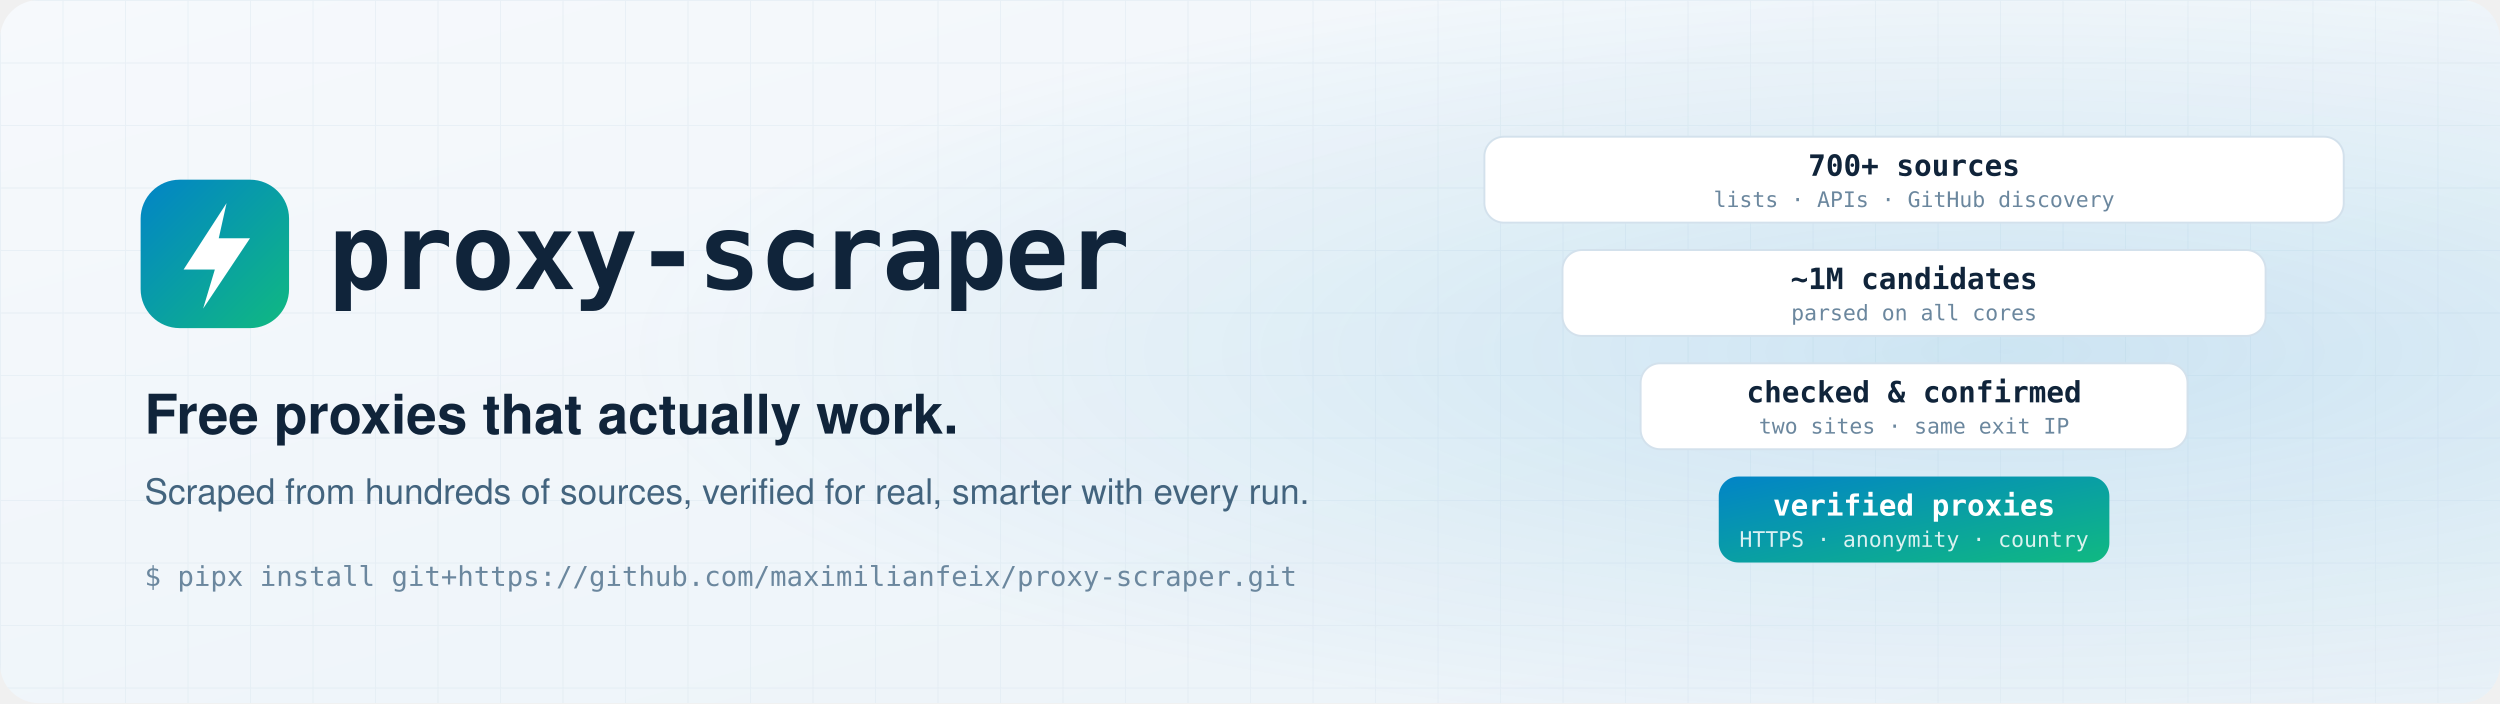
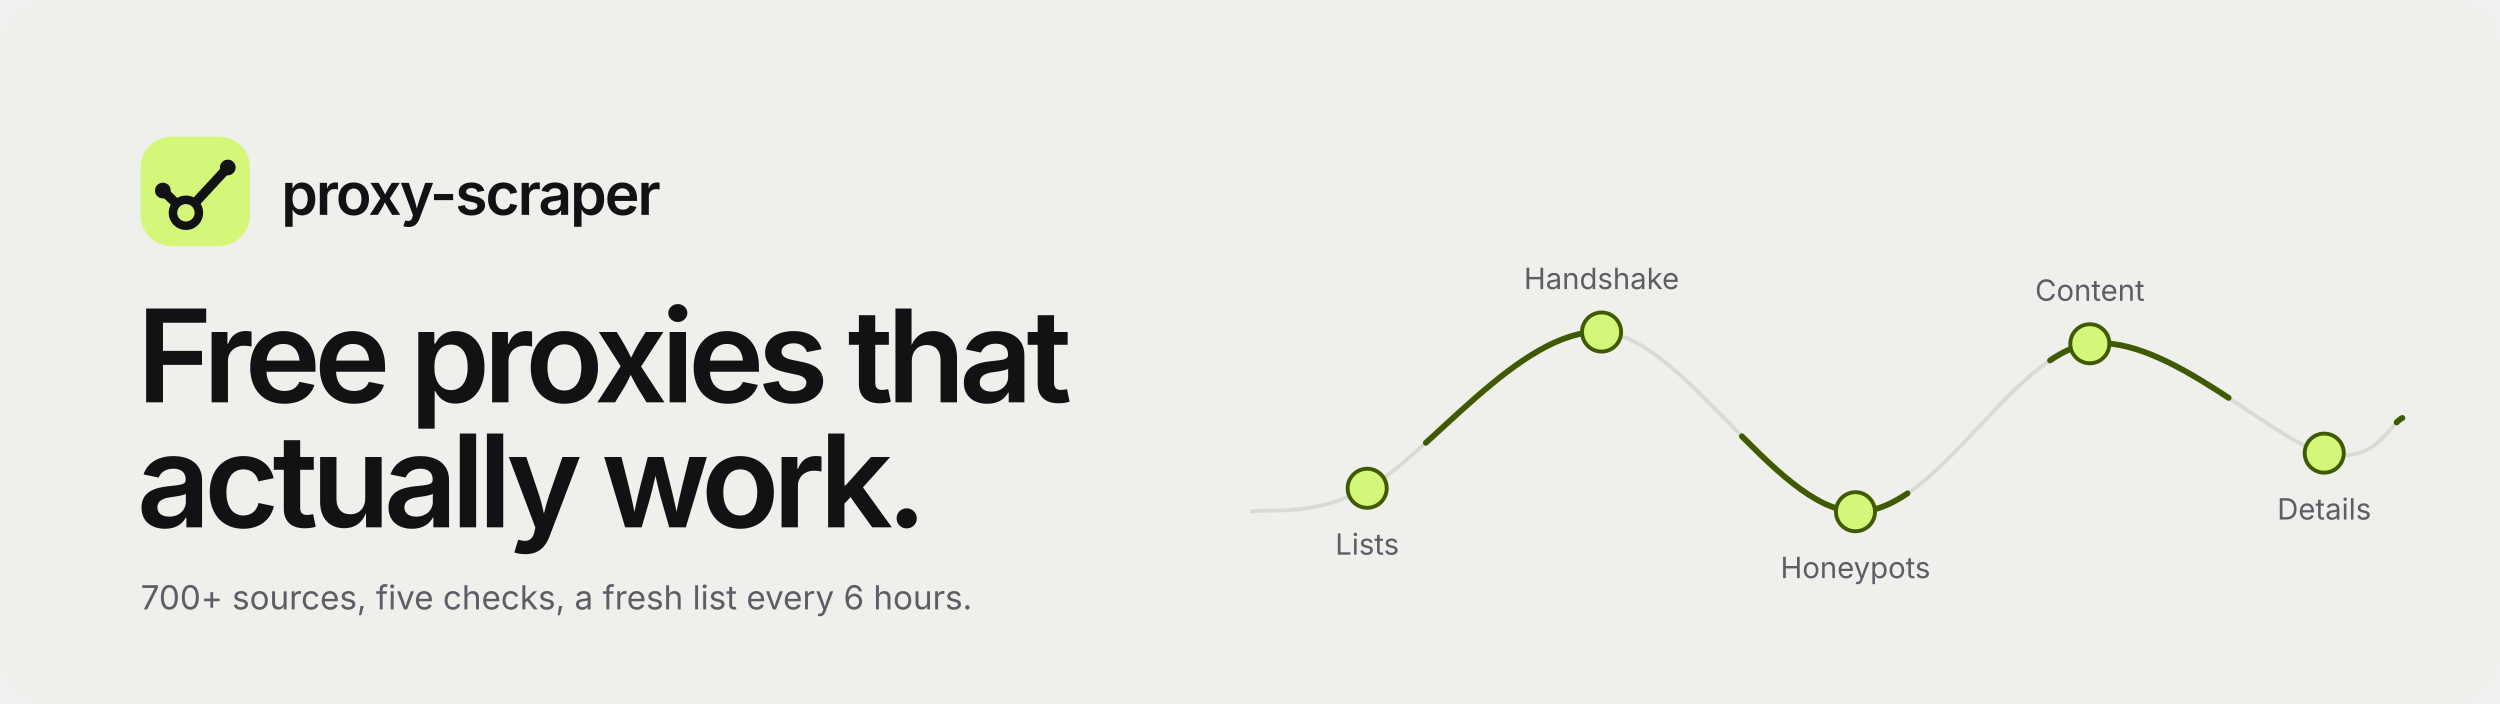
- <svg xmlns="http://www.w3.org/2000/svg" viewBox="0 0 1280 360" width="1280" height="360" role="img" aria-label="proxy-scraper – free proxies that actually work. 700+ sources, about a million candidates, checked and confirmed, verified proxies.">
+ <svg xmlns="http://www.w3.org/2000/svg" viewBox="0 0 1280 360" width="1280" height="360" role="img" aria-label="proxy-scraper – free proxies that actually work. Every proxy passes five checks: lists, handshake, honeypots, content and details.">
  <style>
-     .grow, .fade { animation: fade .7s ease-out both; }
-     .bolt { animation: glow 3s ease-in-out infinite; }
+     .fade { animation: fade .8s cubic-bezier(.16,1,.3,1) both; }
+     .route { stroke-dasharray: 100; stroke-dashoffset: 100; animation: draw 1.6s cubic-bezier(.16,1,.3,1) .2s forwards; }
+     .gate { animation: fade .6s cubic-bezier(.16,1,.3,1) both; }
    @keyframes fade { from { opacity: 0; transform: translateY(8px); } to { opacity: 1; transform: none; } }
-     @keyframes glow { 0%, 100% { opacity: 1; } 50% { opacity: .7; } }
-     @media (prefers-reduced-motion: reduce) { .grow, .fade, .bolt { animation: none; } }
+     @keyframes draw { to { stroke-dashoffset: 0; } }
+     @media (prefers-reduced-motion: reduce) { .fade, .gate { animation: none; } .route { animation: none; stroke-dashoffset: 0; } }
  </style>
  <defs>
-     <linearGradient id="bg" x1="0" y1="0" x2="1" y2="1">
-       <stop offset="0" stop-color="#F6F9FC" />
-       <stop offset="1" stop-color="#EAF2F8" />
-     </linearGradient>
-     <radialGradient id="glow" cx="0.8" cy="0.5" r="0.55">
-       <stop offset="0" stop-color="#0284C7" stop-opacity=".14" />
-       <stop offset="1" stop-color="#0284C7" stop-opacity="0" />
-     </radialGradient>
-     <linearGradient id="accent" x1="0" y1="0" x2="1" y2="1">
-       <stop offset="0" stop-color="#0284C7" />
-       <stop offset="1" stop-color="#10B981" />
-     </linearGradient>
-     <pattern id="grid" width="32" height="32" patternUnits="userSpaceOnUse">
-       <path d="M32 0H0V32" fill="none" stroke="#DCE7F0" />
-     </pattern>
    <clipPath id="frame">
-       <rect width="1280" height="360" rx="20" />
+       <rect width="1280" height="360" rx="24" />
    </clipPath>
  </defs>
  <g clip-path="url(#frame)">
-     <rect width="1280" height="360" fill="url(#bg)" />
-     <rect width="1280" height="360" fill="url(#grid)" opacity=".5" />
-     <rect width="1280" height="360" fill="url(#glow)" />
+     <rect width="1280" height="360" fill="#EFEFEC" />
  </g>
  <g class="fade">
-     <rect x="72" y="92" width="76" height="76" rx="20" fill="url(#accent)" />
-     <path class="bolt" d="M116 104 L94 138 H110 L104 158 L128 122 H112 Z" fill="#FFFFFF" />
-     <text x="168" y="148" fill="#10243A" font-family="ui-monospace, SFMono-Regular, Menlo, Consolas, monospace" font-size="54" font-weight="800" letter-spacing="-1">proxy-scraper</text>
-     <text x="74" y="222" fill="#10243A" font-family="-apple-system, BlinkMacSystemFont, 'Segoe UI', Helvetica, Arial, sans-serif" font-size="28" font-weight="600">Free proxies that actually work.</text>
-     <text x="74" y="258" fill="#43647E" font-family="-apple-system, BlinkMacSystemFont, 'Segoe UI', Helvetica, Arial, sans-serif" font-size="18">Scraped from hundreds of sources, verified for real, smarter with every run.</text>
-     <text x="74" y="300" fill="#6B879E" font-family="ui-monospace, SFMono-Regular, Menlo, Consolas, monospace" font-size="14">$ pipx install git+https://github.com/maximilianfeix/proxy-scraper.git</text>
+     <svg x="72" y="70" width="56" height="56" viewBox="0 0 64 64">
+       <rect width="64" height="64" rx="18" fill="#D4F77A" />
+       <path d="M13 31.5 26.5 44.5 51 18" fill="none" stroke="#121113" stroke-width="5.5" stroke-linecap="round" stroke-linejoin="round" />
+       <circle cx="13" cy="31.5" r="4.6" fill="#121113" />
+       <circle cx="51" cy="18" r="4.6" fill="#121113" />
+       <circle cx="26.5" cy="44.5" r="7.6" fill="#D4F77A" stroke="#121113" stroke-width="5" />
+     </svg>
+     <text x="144" y="110" fill="#121113" font-family="'Geist', 'Inter', -apple-system, BlinkMacSystemFont, 'Segoe UI', Helvetica, Arial, sans-serif" font-size="30" font-weight="600" letter-spacing="-1">proxy-scraper</text>
+     <text x="70" y="206" fill="#121113" font-family="'Geist', 'Inter', -apple-system, BlinkMacSystemFont, 'Segoe UI', Helvetica, Arial, sans-serif" font-size="66" font-weight="600" letter-spacing="-3.4">Free proxies that</text>
+     <text x="70" y="270" fill="#121113" font-family="'Geist', 'Inter', -apple-system, BlinkMacSystemFont, 'Segoe UI', Helvetica, Arial, sans-serif" font-size="66" font-weight="600" letter-spacing="-3.4">actually work.</text>
+     <text x="72" y="312" fill="#5F5C66" font-family="'Geist', 'Inter', -apple-system, BlinkMacSystemFont, 'Segoe UI', Helvetica, Arial, sans-serif" font-size="17">700+ sources, five checks, a fresh list every 6 hours.</text>
  </g>
-   <g class="grow" style="animation-delay:0.20s">
-     <rect x="760" y="70" width="440" height="44" rx="10" fill="#FFFFFF" stroke="#D3E1EC" />
-     <text x="980" y="90" text-anchor="middle" fill="#10243A" font-family="ui-monospace, SFMono-Regular, Menlo, Consolas, monospace" font-size="15" font-weight="700">700+ sources</text>
-     <text x="980" y="106" text-anchor="middle" fill="#6B879E" fill-opacity="1" font-family="ui-monospace, SFMono-Regular, Menlo, Consolas, monospace" font-size="11">lists · APIs · GitHub discovery</text>
+   <path d="M640 262 C 650.0 260.0 670.0 265.3 700 250 C 730.0 234.7 778.3 168.0 820 170 C 861.7 172.0 908.3 261.0 950 262 C 991.7 263.0 1030.0 181.0 1070 176 C 1110.0 171.0 1163.3 225.7 1190 232 C 1216.7 238.3 1223.3 217.0 1230 214" fill="none" stroke="#DAD9D4" stroke-width="2" />
+   <path class="route" pathLength="100" d="M640 262 C 650.0 260.0 670.0 265.3 700 250 C 730.0 234.7 778.3 168.0 820 170 C 861.7 172.0 908.3 261.0 950 262 C 991.7 263.0 1030.0 181.0 1070 176 C 1110.0 171.0 1163.3 225.7 1190 232 C 1216.7 238.3 1223.3 217.0 1230 214" fill="none" stroke="#3F5A00" stroke-width="3" stroke-linecap="round" />
+   <g class="gate" style="animation-delay:0.35s">
+     <circle cx="700" cy="250" r="10" fill="#D4F77A" stroke="#3F5A00" stroke-width="2" />
+     <text x="700" y="284" text-anchor="middle" fill="#5F5C66" font-family="'Geist', 'Inter', -apple-system, BlinkMacSystemFont, 'Segoe UI', Helvetica, Arial, sans-serif" font-size="15">Lists</text>
  </g>
-   <g class="grow" style="animation-delay:0.35s">
-     <rect x="800" y="128" width="360" height="44" rx="10" fill="#FFFFFF" stroke="#D3E1EC" />
-     <text x="980" y="148" text-anchor="middle" fill="#10243A" font-family="ui-monospace, SFMono-Regular, Menlo, Consolas, monospace" font-size="15" font-weight="700">~1M candidates</text>
-     <text x="980" y="164" text-anchor="middle" fill="#6B879E" fill-opacity="1" font-family="ui-monospace, SFMono-Regular, Menlo, Consolas, monospace" font-size="11">parsed on all cores</text>
+   <g class="gate" style="animation-delay:0.53s">
+     <circle cx="820" cy="170" r="10" fill="#D4F77A" stroke="#3F5A00" stroke-width="2" />
+     <text x="820" y="148" text-anchor="middle" fill="#5F5C66" font-family="'Geist', 'Inter', -apple-system, BlinkMacSystemFont, 'Segoe UI', Helvetica, Arial, sans-serif" font-size="15">Handshake</text>
  </g>
-   <g class="grow" style="animation-delay:0.50s">
-     <rect x="840" y="186" width="280" height="44" rx="10" fill="#FFFFFF" stroke="#D3E1EC" />
-     <text x="980" y="206" text-anchor="middle" fill="#10243A" font-family="ui-monospace, SFMono-Regular, Menlo, Consolas, monospace" font-size="15" font-weight="700">checked &amp; confirmed</text>
-     <text x="980" y="222" text-anchor="middle" fill="#6B879E" fill-opacity="1" font-family="ui-monospace, SFMono-Regular, Menlo, Consolas, monospace" font-size="11">two sites · same exit IP</text>
+   <g class="gate" style="animation-delay:0.71s">
+     <circle cx="950" cy="262" r="10" fill="#D4F77A" stroke="#3F5A00" stroke-width="2" />
+     <text x="950" y="296" text-anchor="middle" fill="#5F5C66" font-family="'Geist', 'Inter', -apple-system, BlinkMacSystemFont, 'Segoe UI', Helvetica, Arial, sans-serif" font-size="15">Honeypots</text>
  </g>
-   <g class="grow" style="animation-delay:0.65s">
-     <rect x="880" y="244" width="200" height="44" rx="10" fill="url(#accent)" stroke="none" />
-     <text x="980" y="264" text-anchor="middle" fill="#FFFFFF" font-family="ui-monospace, SFMono-Regular, Menlo, Consolas, monospace" font-size="15" font-weight="700">verified proxies</text>
-     <text x="980" y="280" text-anchor="middle" fill="#FFFFFF" fill-opacity="0.85" font-family="ui-monospace, SFMono-Regular, Menlo, Consolas, monospace" font-size="11">HTTPS · anonymity · country</text>
+   <g class="gate" style="animation-delay:0.89s">
+     <circle cx="1070" cy="176" r="10" fill="#D4F77A" stroke="#3F5A00" stroke-width="2" />
+     <text x="1070" y="154" text-anchor="middle" fill="#5F5C66" font-family="'Geist', 'Inter', -apple-system, BlinkMacSystemFont, 'Segoe UI', Helvetica, Arial, sans-serif" font-size="15">Content</text>
+   </g>
+   <g class="gate" style="animation-delay:1.07s">
+     <circle cx="1190" cy="232" r="10" fill="#D4F77A" stroke="#3F5A00" stroke-width="2" />
+     <text x="1190" y="266" text-anchor="middle" fill="#5F5C66" font-family="'Geist', 'Inter', -apple-system, BlinkMacSystemFont, 'Segoe UI', Helvetica, Arial, sans-serif" font-size="15">Details</text>
  </g>
</svg>
